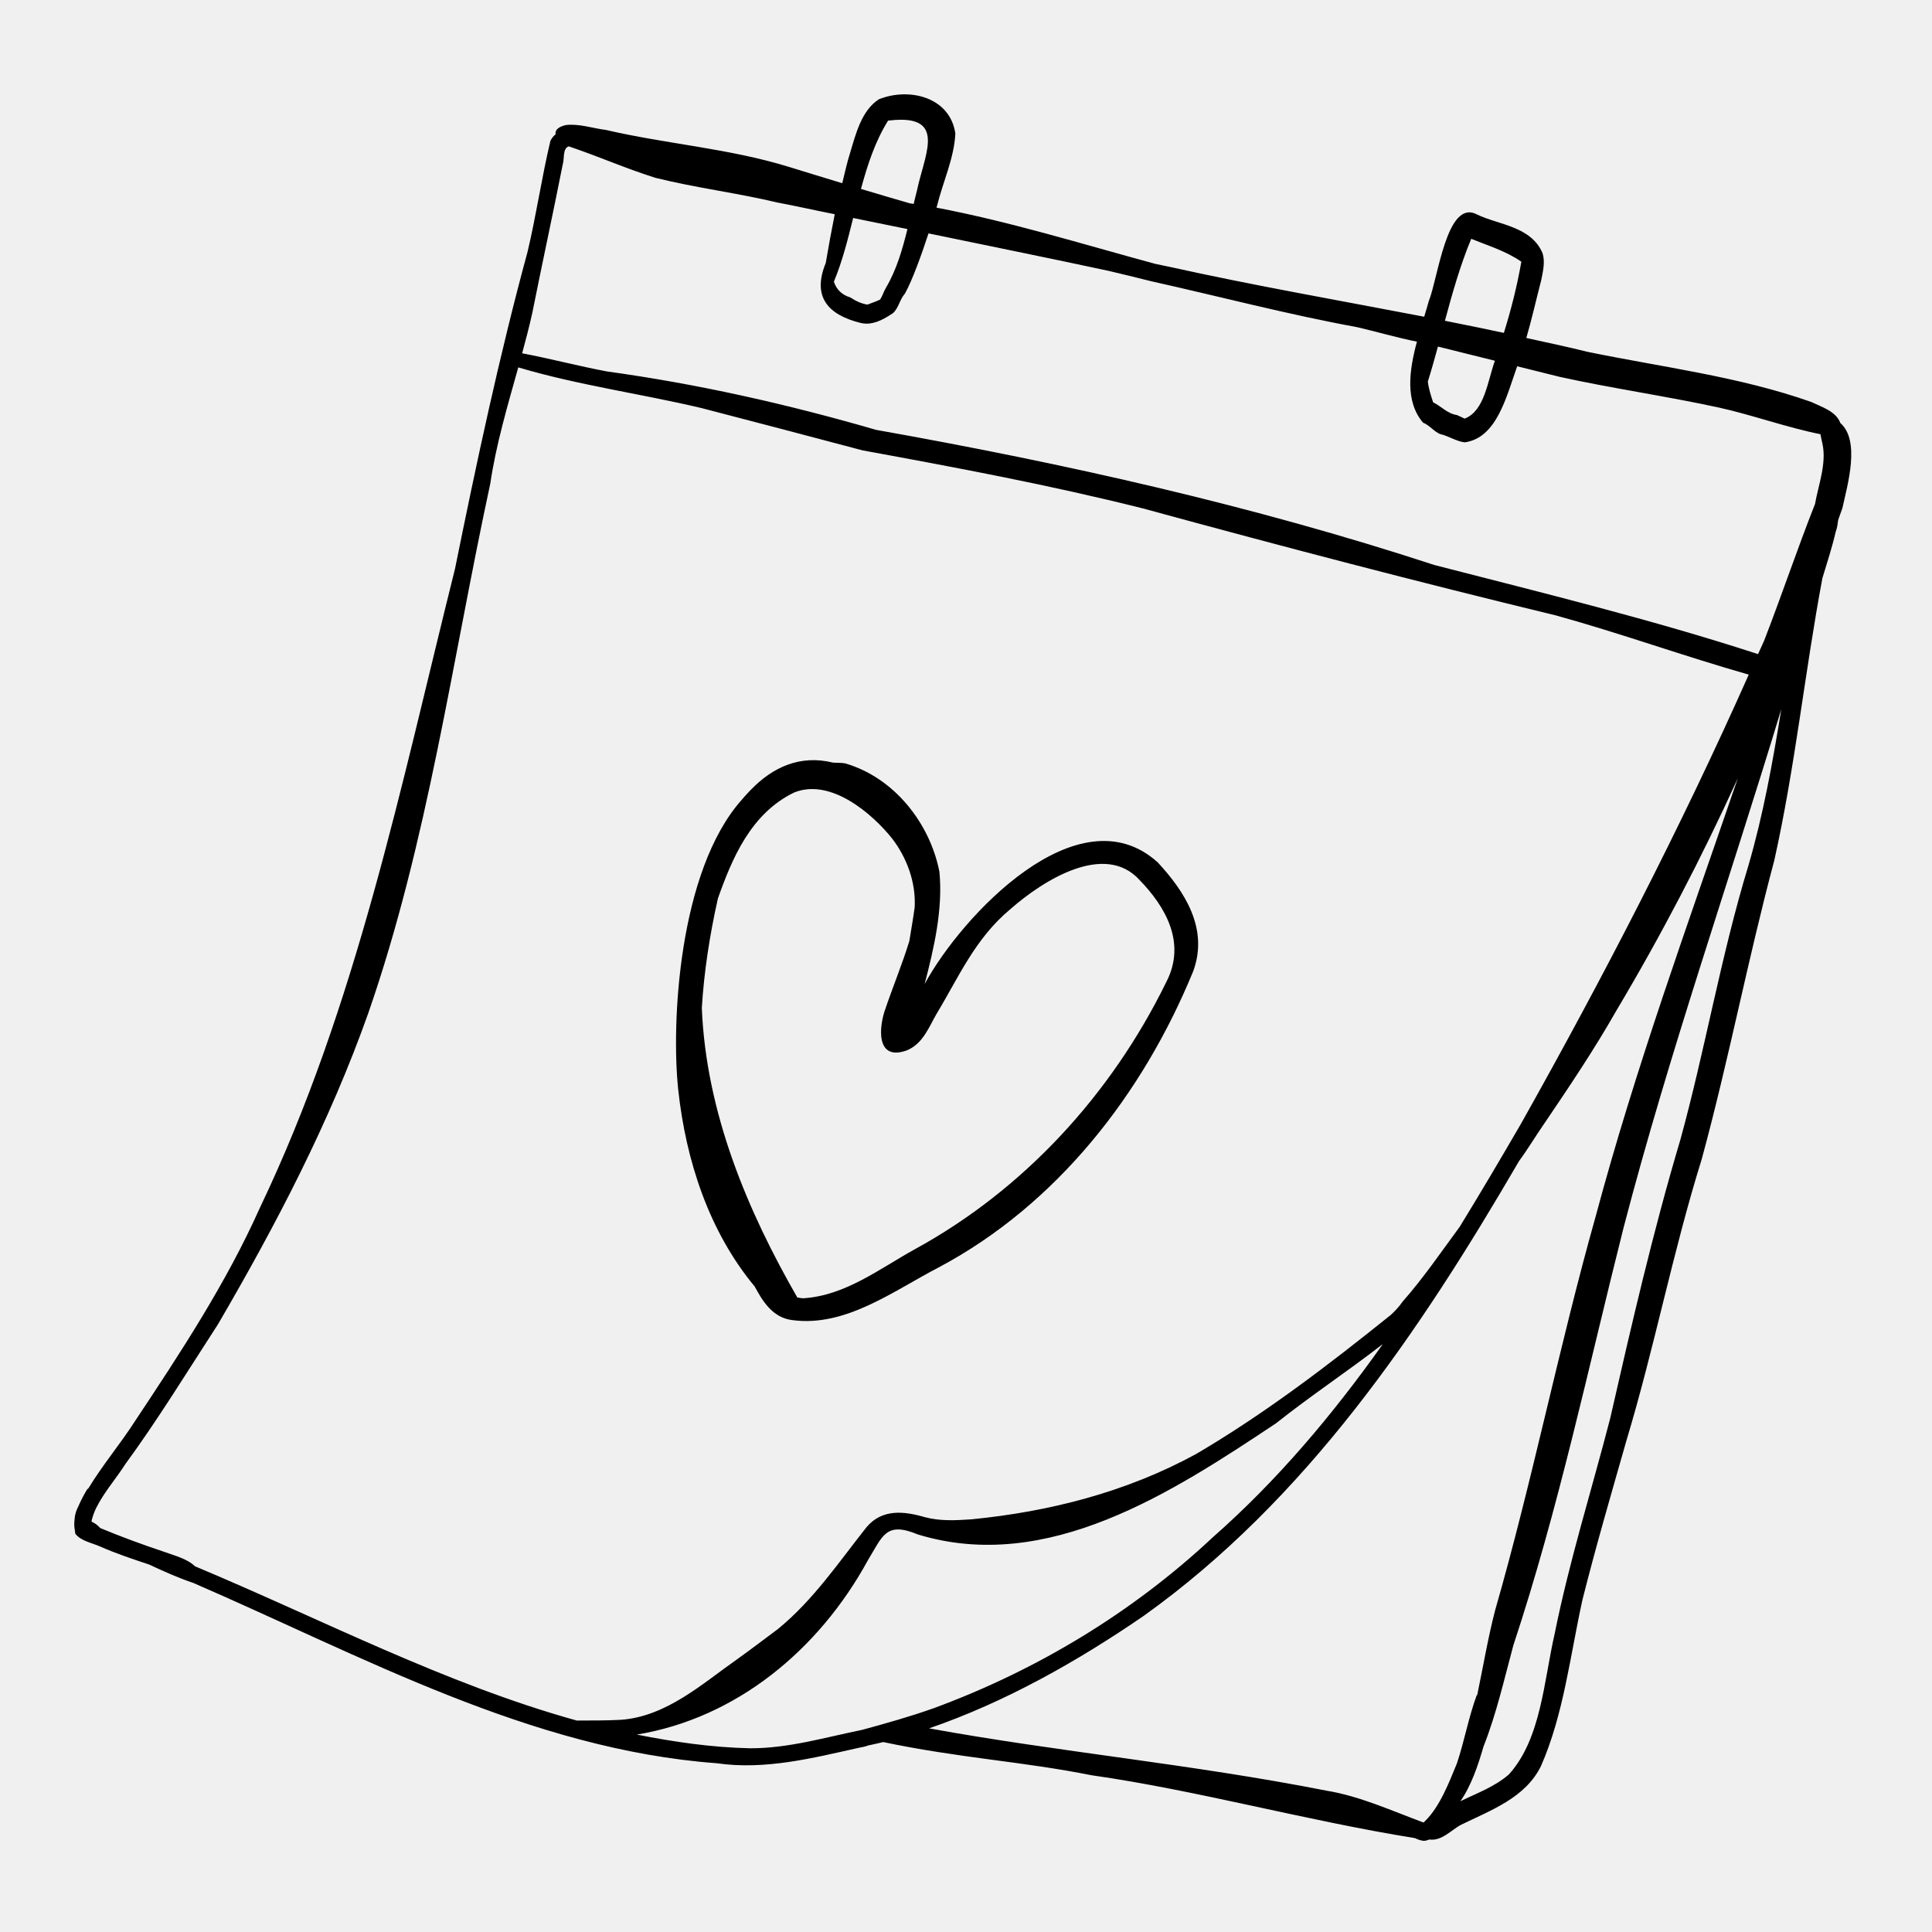
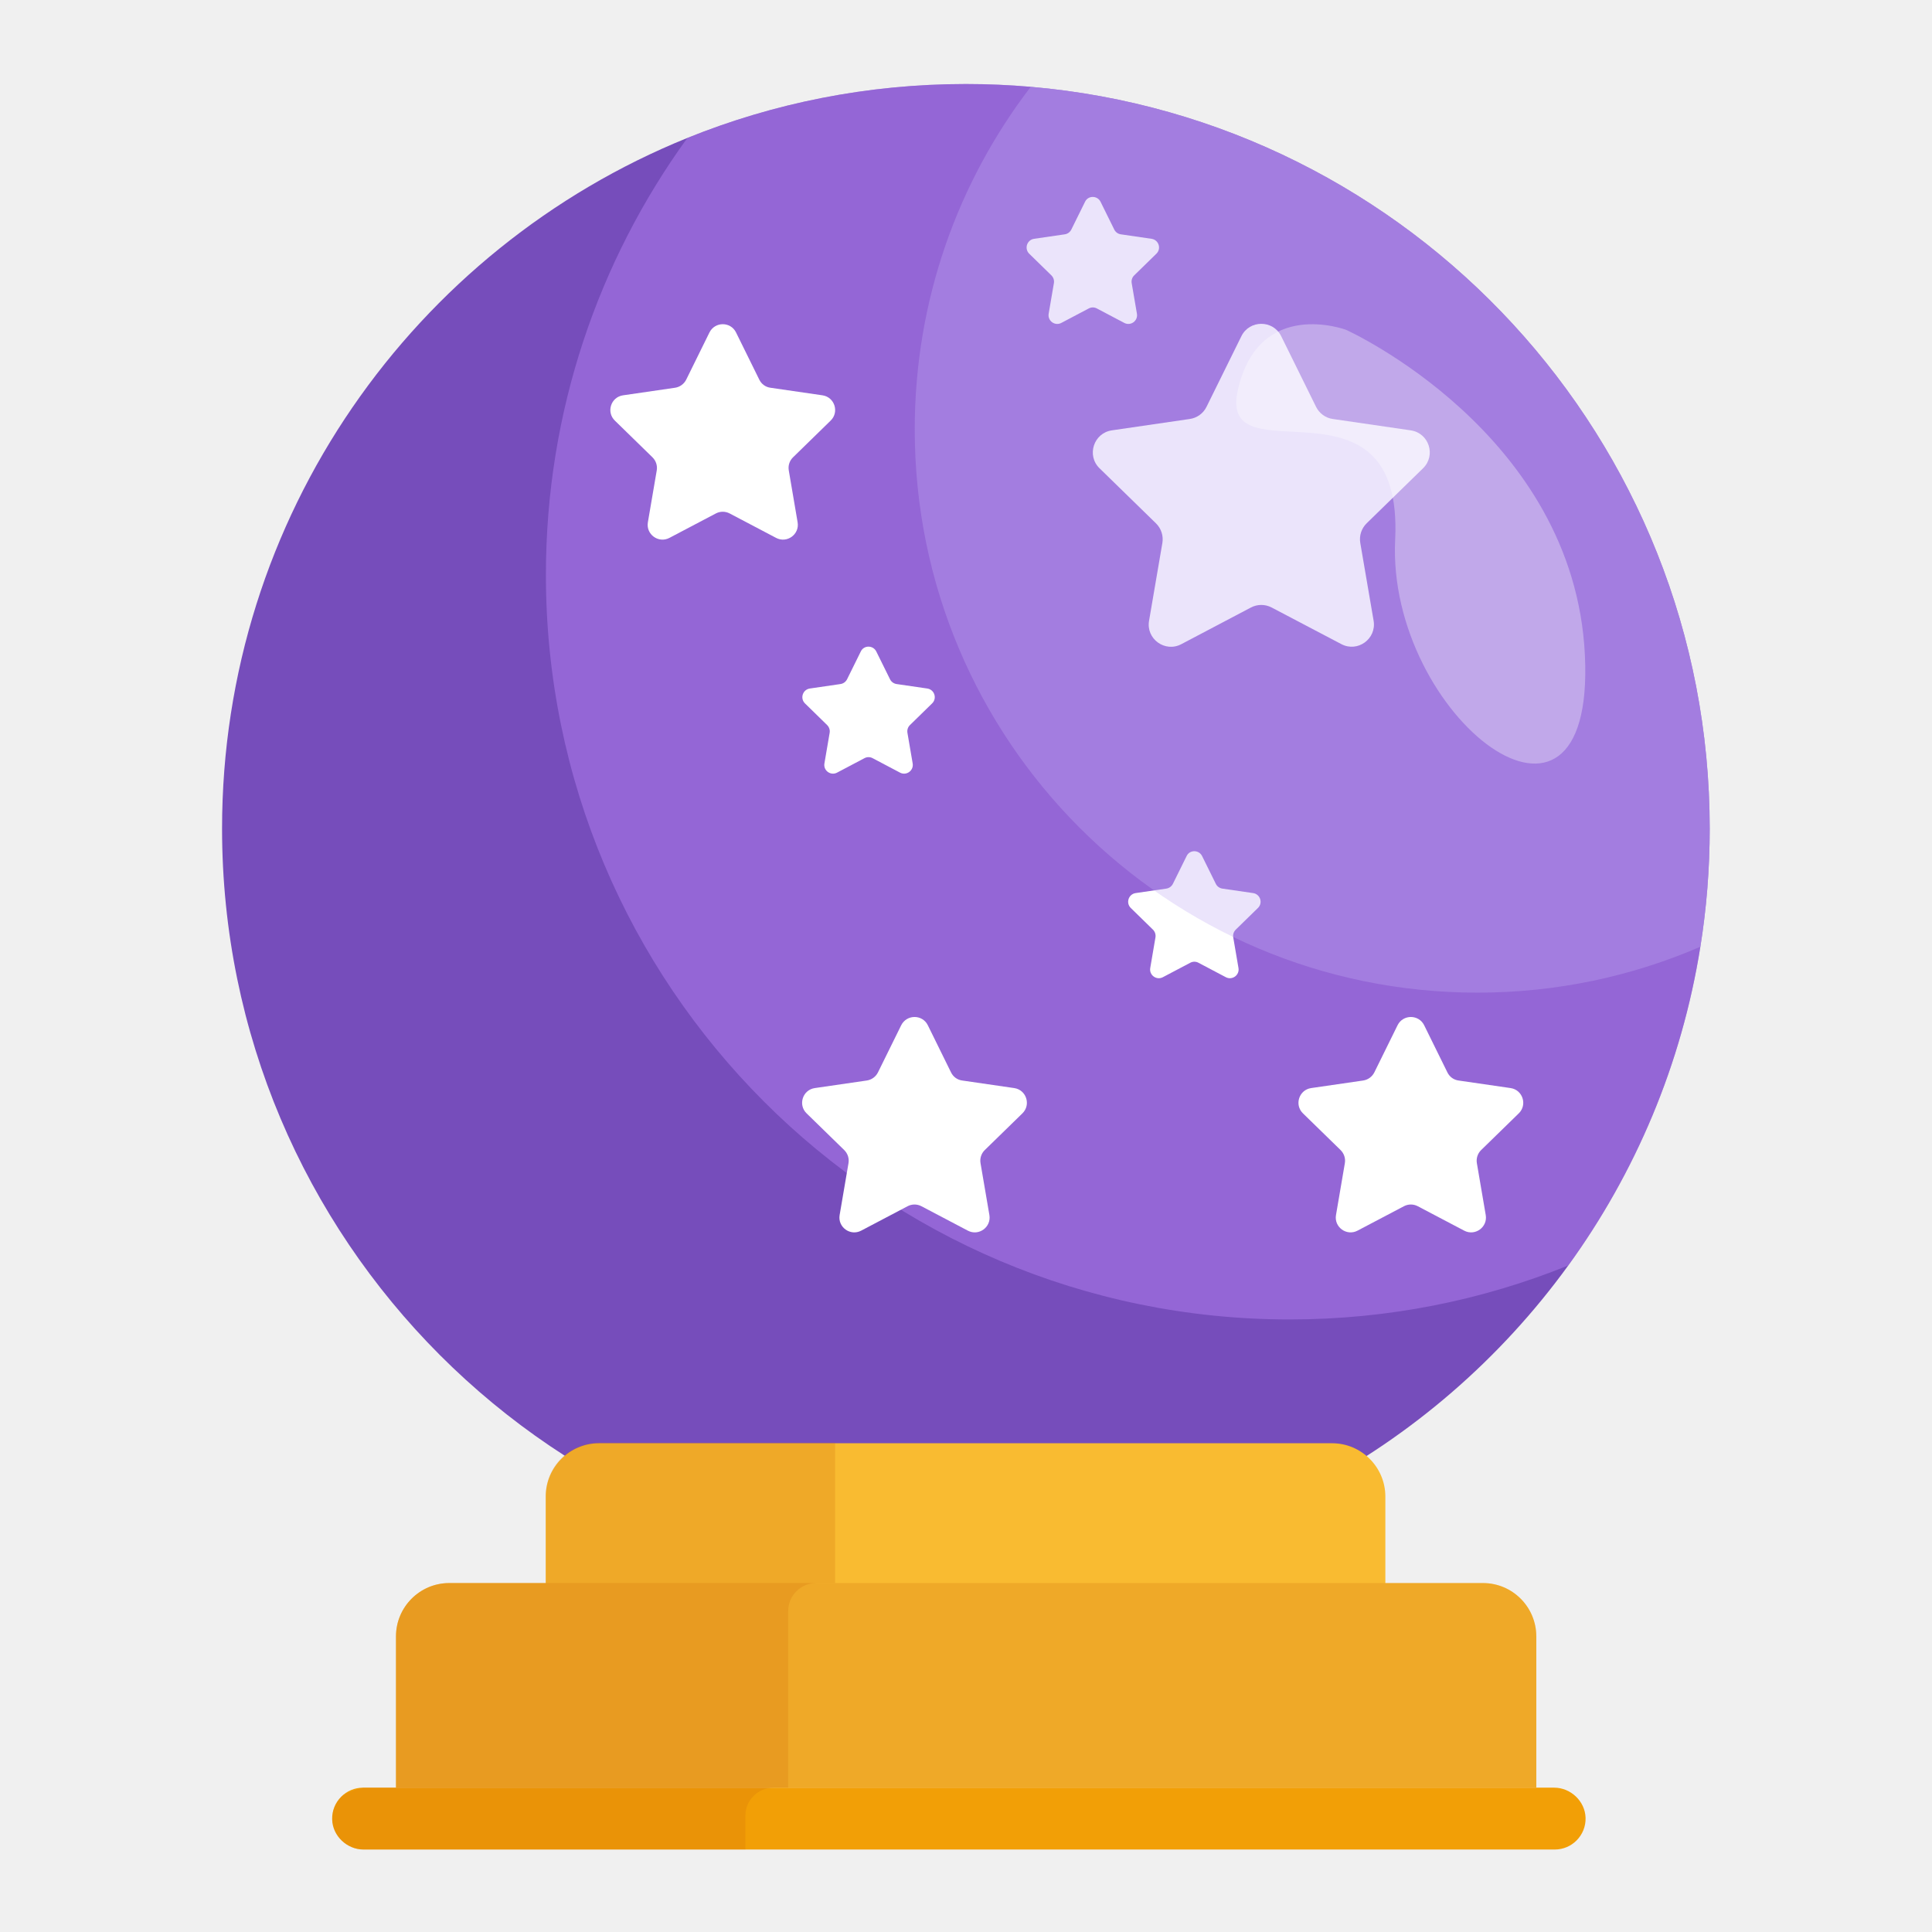
<svg xmlns="http://www.w3.org/2000/svg" width="500" zoomAndPan="magnify" viewBox="0 0 375 375" height="500" preserveAspectRatio="xMidYMid meet" version="1.0">
  <defs>
-     <clipPath id="631de1e7bf">
-       <path d="M 14.379 18 L 360 18 L 360 357.836 L 14.379 357.836 Z M 14.379 18 " clip-rule="nonzero" />
+     <clipPath id="9b38258d91">
+       <path d="M 43.102 16.277 L 331.852 16.277 L 331.852 306 L 43.102 306 Z M 43.102 16.277 " clip-rule="nonzero" />
+     </clipPath>
+     <clipPath id="c61dfcd578">
+       <path d="M 105 16.277 L 331.852 16.277 L 331.852 257 L 105 257 Z M 105 16.277 " clip-rule="nonzero" />
+     </clipPath>
+     <clipPath id="27795bd43e">
+       <path d="M 177 16.277 L 331.852 16.277 L 331.852 193 L 177 193 Z M 177 16.277 " clip-rule="nonzero" />
    </clipPath>
  </defs>
-   <g clip-path="url(#631de1e7bf)">
-     <path fill="#000000" d="M 357.215 82.109 C 356.367 79.836 353.629 79.012 351.586 78.031 C 337.539 73.066 322.645 71.281 308.094 68.281 C 304.176 67.297 300.207 66.477 296.258 65.602 C 297.324 61.934 298.168 58.168 299.133 54.461 C 299.473 52.762 299.938 50.902 299.426 49.191 C 297.23 43.902 290.871 43.664 286.684 41.629 C 280.809 38.504 279.125 54.035 277.324 58.453 C 277.062 59.406 276.754 60.426 276.434 61.477 C 259.914 58.301 243.309 55.414 226.918 51.773 C 226.02 51.609 225.133 51.387 224.238 51.215 C 210.109 47.387 196.082 43.027 181.77 40.305 C 181.801 40.199 181.855 40.035 181.883 39.934 C 183.027 35.285 185.203 30.695 185.434 25.922 C 184.406 18.824 176.469 16.91 170.586 19.27 C 167.207 21.465 166.109 26.012 165.004 29.672 C 164.383 31.609 163.973 33.594 163.48 35.562 C 160.059 34.516 156.633 33.484 153.215 32.418 C 141.605 28.82 129.438 27.969 117.637 25.227 C 115.051 24.91 112.383 23.953 109.793 24.277 C 108.176 24.672 107.715 25.363 107.84 26.074 C 107.422 26.406 107.074 26.832 106.832 27.348 C 105.141 34.449 104.094 41.758 102.398 48.879 C 96.898 69.109 92.48 89.848 88.309 110.434 C 77.84 152.312 69.207 195.215 50.449 234.418 C 43.887 249.105 35.02 262.57 26.141 275.934 C 23.305 280.336 19.887 284.387 17.164 288.875 C 17.07 288.984 16.934 289.02 16.863 289.16 C 16.285 290.133 15.719 291.199 15.242 292.301 C 14.812 293.121 14.523 293.977 14.484 294.879 C 14.367 295.648 14.391 296.418 14.562 297.191 C 14.516 297.191 14.473 297.176 14.426 297.176 C 14.473 297.191 14.52 297.215 14.566 297.23 C 14.602 297.391 14.57 297.551 14.621 297.711 C 15.746 299.133 17.863 299.469 19.469 300.191 C 22.547 301.551 25.73 302.605 28.938 303.672 C 31.777 305 34.637 306.281 37.582 307.273 C 70.281 321.441 102.914 339.562 139.094 342.242 C 139.094 342.238 139.074 342.238 139.074 342.238 C 148.5 343.613 157.758 341.238 166.891 339.203 C 167.336 339.137 167.965 339.008 168.547 338.785 C 169.516 338.566 170.488 338.379 171.445 338.133 C 178.328 339.594 185.324 340.605 192.391 341.547 C 198.852 342.41 205.363 343.273 211.863 344.574 C 232.379 347.5 253.223 353.328 274.656 356.781 C 275.184 357.043 275.684 357.211 276.156 357.281 C 276.207 357.289 276.258 357.293 276.309 357.297 C 276.73 357.344 277.078 357.141 277.461 357.047 C 279.855 357.395 281.723 355.152 283.637 354.164 C 289.445 351.332 296.07 348.949 299.094 342.809 C 303.52 332.754 304.75 321.371 307.164 310.473 C 309.766 300.133 312.754 289.918 315.668 279.688 C 321.117 261.625 324.688 242.988 330.309 224.977 C 335.551 205.711 339.25 186.223 344.387 167.008 C 348.441 148.852 350.309 130.434 353.727 112.219 C 354.633 109.23 355.605 106.27 356.312 103.207 C 356.598 102.465 356.684 101.707 356.785 100.949 C 357.066 100.199 357.293 99.426 357.594 98.68 C 358.625 94.023 361.109 85.547 357.215 82.109 Z M 285.566 46.352 C 288.852 47.699 292.262 48.703 295.293 50.793 C 294.477 55.469 293.309 60.102 291.898 64.613 C 288.094 63.805 284.281 63.012 280.457 62.262 C 281.914 56.863 283.426 51.488 285.566 46.352 Z M 279.102 67.27 C 282.797 68.191 286.473 69.094 290.16 70.02 C 288.73 73.988 288.168 79.758 284.285 81.254 C 283.781 81.027 283.289 80.766 282.785 80.559 C 280.984 80.309 279.766 78.883 278.164 78.078 C 277.762 76.824 277.305 75.496 277.141 74.062 C 277.844 71.816 278.48 69.547 279.102 67.27 Z M 176.133 44.465 C 175.152 48.441 174.02 52.371 171.965 55.848 C 171.508 56.59 171.309 57.449 170.812 58.152 C 170.055 58.527 169.34 58.746 168.371 59.121 C 167.18 58.941 166.074 58.41 165.051 57.734 C 163.477 57.258 162.387 56.27 161.855 54.676 C 163.504 50.707 164.555 46.512 165.594 42.312 C 169.109 43.016 172.621 43.742 176.133 44.465 Z M 172.367 23.422 L 172.367 23.414 C 173.305 23.301 174.133 23.242 174.871 23.242 C 183.309 23.246 179.332 30.469 177.984 36.98 C 177.754 37.832 177.555 38.715 177.344 39.582 C 177.078 39.539 176.812 39.496 176.547 39.453 C 173.398 38.539 170.254 37.621 167.113 36.672 C 168.363 32.07 169.816 27.543 172.367 23.422 Z M 103.328 60.695 C 105.246 51.074 107.332 41.512 109.23 31.891 C 109.594 30.848 109.148 28.801 110.402 28.41 C 110.523 28.453 110.648 28.512 110.766 28.539 C 116.41 30.449 121.359 32.672 127.23 34.52 C 135.109 36.484 143.219 37.461 151.125 39.363 C 151.102 39.359 151.074 39.352 151.051 39.348 C 150.965 39.328 150.883 39.309 150.797 39.289 C 154.547 40 158.277 40.84 162.023 41.582 C 161.391 44.727 160.82 47.887 160.273 51.062 C 157.594 57.586 160.676 61.105 167.043 62.68 C 167.438 62.777 167.824 62.82 168.207 62.82 C 170.039 62.82 171.766 61.828 173.348 60.762 C 174.465 59.719 174.637 58.098 175.652 56.98 C 177.062 54.438 178.828 49.57 180.223 45.301 C 191.852 47.719 203.5 50.062 215.121 52.562 C 217.875 53.215 220.629 53.871 223.367 54.57 C 236.652 57.531 249.973 61.043 263.367 63.492 C 267.223 64.383 271.094 65.531 275.023 66.316 C 273.52 71.922 272.691 77.879 276.207 82.039 C 277.441 82.508 278.293 83.727 279.492 84.238 C 281.148 84.609 282.629 85.652 284.285 85.859 C 290.504 85.027 292.371 77.047 294.484 71.094 C 297.234 71.785 300 72.457 302.742 73.148 C 312.508 75.316 323.629 76.922 333.754 79.133 C 340.094 80.539 346.793 82.969 353.348 84.281 C 353.453 84.945 353.621 85.594 353.758 86.25 C 354.539 89.988 352.965 94.105 352.289 97.832 C 348.84 106.578 345.824 115.57 342.406 124.383 C 342.031 125.25 341.613 126.098 341.234 126.961 C 320.59 120.242 299.43 115.082 278.41 109.668 C 243.031 98.082 206.672 89.957 170.059 83.438 C 152.852 78.453 135.613 74.555 117.793 72.094 C 112.289 71.062 106.848 69.613 101.348 68.574 C 102.059 65.961 102.742 63.34 103.328 60.695 Z M 42.289 257.074 C 53.586 237.727 63.965 217.859 71.492 196.625 C 83.062 163.285 87.75 128.207 95.168 93.844 C 96.297 86.199 98.516 78.773 100.598 71.309 C 112.211 74.766 124.309 76.398 136.145 79.203 C 146.445 81.875 157.125 84.68 167.461 87.426 C 185.777 90.781 203.691 94.129 221.879 98.695 C 248.512 105.977 275.16 112.953 302.012 119.457 C 314.566 122.926 326.891 127.375 339.43 130.945 C 326.188 160.715 311.195 189.68 295.223 218.117 C 291.34 224.805 287.395 231.496 283.324 238.125 C 279.719 243.012 276.305 248.039 272.23 252.66 C 271.59 253.605 270.805 254.422 269.98 255.203 C 257.895 264.918 245.531 274.375 232.148 282.23 C 218.691 289.578 203.77 293.41 188.57 294.898 C 185.523 295.109 182.422 295.273 179.469 294.469 C 175.426 293.297 171.234 292.852 168.215 296.398 C 162.801 303.223 157.906 310.539 151.016 316.176 C 148.527 318.023 145.922 320.023 143.211 321.965 C 136.305 326.805 129.426 333.125 120.586 333.809 C 117.723 333.969 114.836 333.941 111.953 333.957 C 86.422 326.879 62.219 314.207 37.836 304.012 C 36.316 302.535 33.926 301.965 31.945 301.234 C 27.801 299.859 23.566 298.301 19.469 296.602 C 18.984 296.082 18.438 295.625 17.766 295.352 C 17.785 295.227 17.805 295.102 17.832 294.977 C 18.027 294.203 18.312 293.445 18.664 292.703 C 18.859 292.332 19.062 291.961 19.262 291.594 C 20.723 289.031 22.781 286.625 24.328 284.184 C 30.672 275.523 36.422 266.105 42.289 257.074 Z M 145.59 339.34 C 138.102 339.176 130.809 338.105 123.602 336.68 C 142.883 333.5 158.91 320.309 168.445 302.867 C 171.336 298.117 171.941 295.258 178.152 297.836 C 203.301 305.52 227.547 289.66 247.691 276.25 C 254.312 270.98 261.465 266.25 268.191 261.043 C 268.25 261 268.309 260.977 268.371 260.934 C 258.711 274.535 247.992 287.316 235.391 298.398 C 219.832 312.977 201.254 324.191 181.23 331.562 C 176.66 333.184 172.016 334.492 167.352 335.762 C 160.141 337.223 153.027 339.367 145.59 339.34 Z M 180.422 335.488 C 180.395 335.484 180.363 335.477 180.336 335.473 C 195.172 330.371 209.207 322.414 221.945 313.672 C 253.484 291.16 275.504 258.59 294.738 225.543 C 294.77 225.492 294.797 225.438 294.828 225.387 C 296.52 223.098 298.004 220.594 299.582 218.32 C 304.461 211.117 309.398 203.793 313.727 196.176 C 322.426 181.574 330.281 166.504 337.312 151.051 C 327.637 179.297 317.453 207.227 309.727 236.07 C 302.586 261.398 297.492 287.215 290.195 312.586 C 288.793 317.996 287.875 323.531 286.73 328.996 C 286.703 329.035 286.645 329.023 286.621 329.062 C 285.055 333.316 284.234 337.941 282.793 342.254 C 281.262 345.984 279.48 350.656 276.613 353.461 C 276.508 353.555 276.41 353.656 276.305 353.75 C 270.07 351.445 263.914 348.617 257.504 347.574 C 231.121 342.383 205.344 340.031 180.422 335.488 Z M 339.336 168.109 C 334.023 185.555 330.992 203.637 326.156 221.227 C 320.871 238.945 316.668 257.18 312.535 275.316 C 308.938 289.242 304.613 302.93 301.762 317.098 C 299.66 326.23 299.145 337.48 292.879 344.41 C 290.172 346.781 286.707 348.039 283.465 349.617 C 283.469 349.613 283.469 349.605 283.473 349.602 C 285.594 346.543 286.902 342.609 287.945 339.012 C 290.461 332.637 291.93 326.066 293.738 319.367 C 302.586 292.629 308.238 265.613 315.133 238.297 C 323.984 204.336 335.578 171.234 345.75 137.645 C 344.09 147.887 342.262 158.105 339.336 168.109 Z M 339.336 168.109 " fill-opacity="1" fill-rule="nonzero" />
+   <g clip-path="url(#9b38258d91)">
+     <path fill="#764dbb" d="M 331.852 160.828 C 331.852 168.637 331.238 176.289 330.039 183.762 C 326.406 206.609 317.41 227.68 304.402 245.625 C 278.16 281.82 235.566 305.352 187.469 305.352 C 107.738 305.352 43.102 240.648 43.102 160.828 C 43.102 100.156 80.461 48.211 133.398 26.781 C 150.102 20.027 168.348 16.309 187.469 16.309 C 191.715 16.309 195.926 16.492 200.078 16.852 C 273.906 23.246 331.852 85.262 331.852 160.828 Z M 331.852 160.828 " fill-opacity="1" fill-rule="nonzero" />
  </g>
-   <path fill="#000000" d="M 257.277 347.52 C 257.352 347.531 257.43 347.559 257.504 347.574 C 257.508 347.574 257.512 347.574 257.512 347.574 C 257.469 347.559 257.402 347.543 257.277 347.52 Z M 257.277 347.52 " fill-opacity="1" fill-rule="nonzero" />
-   <path fill="#000000" d="M 146.5 249.73 C 147.992 252.508 149.949 255.762 153.754 256.227 C 164.145 257.637 173.367 250.574 182.27 245.965 C 205.07 233.824 221.82 212.406 231.609 188.496 C 234.633 180.246 229.953 173.027 224.699 167.371 C 209.324 153.512 186.609 177.816 179.473 191 C 181.309 183.949 183.039 176.477 182.34 169.207 C 180.527 159.906 173.672 150.961 164.023 148.164 C 163.195 148.027 162.461 148.082 161.668 148.02 C 155.359 146.465 150.016 148.859 145.719 153.32 C 145.488 153.527 145.293 153.785 145.074 154.004 C 144.715 154.402 144.348 154.773 144.008 155.195 C 131.648 169.051 130.266 198.801 131.648 211.551 C 133.137 225.297 137.629 239.059 146.5 249.73 Z M 181.832 196.703 C 186.016 189.82 189.219 182.207 196.066 176.504 C 202.625 170.723 214.441 163.426 221.156 170.777 C 226.199 175.957 230.348 183.02 226.344 190.672 C 215.641 212.523 198.668 230.922 177.652 242.43 C 170.645 246.293 164.102 251.48 155.875 252 C 155.5 251.977 155.129 251.898 154.758 251.84 C 145.219 235.246 137.059 216.141 136.223 195.648 C 136.648 188.637 137.75 181.488 139.344 174.398 C 142.09 166.645 145.73 157.883 154.16 153.816 C 161.273 150.969 169.332 157.973 173.133 162.723 C 176.008 166.445 177.809 171.281 177.535 176.137 C 177.238 178.293 176.859 180.477 176.5 182.668 C 175.121 187.16 173.281 191.594 171.859 195.797 C 170.59 199.25 169.934 206.027 175.965 203.898 C 179.152 202.625 180.309 199.328 181.832 196.703 Z M 181.832 196.703 " fill-opacity="1" fill-rule="nonzero" />
+   <g clip-path="url(#c61dfcd578)">
+     <path fill="#bb87f9" d="M 331.852 160.828 C 331.852 168.637 331.238 176.289 330.039 183.762 C 326.406 206.609 317.41 227.68 304.402 245.625 C 287.699 252.379 269.441 256.105 250.328 256.105 C 170.598 256.105 105.961 191.402 105.961 111.586 C 105.961 79.902 116.145 50.613 133.41 26.793 C 150.102 20.027 168.348 16.309 187.469 16.309 C 191.715 16.309 195.926 16.492 200.078 16.852 C 273.906 23.246 331.852 85.262 331.852 160.828 Z M 331.852 160.828 " fill-opacity="0.44" fill-rule="nonzero" />
+   </g>
+   <path fill="#ffffff" d="M 142.867 64.535 L 147.379 73.691 C 147.793 74.547 148.602 75.137 149.547 75.262 L 159.641 76.73 C 161.992 77.074 162.938 79.973 161.23 81.637 L 153.93 88.762 C 153.25 89.418 152.938 90.375 153.102 91.312 L 154.816 101.367 C 155.223 103.723 152.754 105.512 150.645 104.406 L 141.625 99.66 C 140.781 99.219 139.789 99.219 138.949 99.66 L 129.93 104.406 C 127.816 105.512 125.348 103.723 125.754 101.367 L 127.473 91.312 C 127.633 90.375 127.32 89.43 126.641 88.762 L 119.34 81.637 C 117.633 79.973 118.578 77.074 120.934 76.73 L 131.023 75.262 C 131.957 75.125 132.766 74.535 133.191 73.691 L 137.703 64.535 C 138.773 62.391 141.82 62.391 142.867 64.535 Z M 142.867 64.535 " fill-opacity="1" fill-rule="nonzero" />
+   <path fill="#ffffff" d="M 276.43 199 L 280.941 208.156 C 281.355 209.012 282.164 209.602 283.109 209.727 L 293.203 211.195 C 295.555 211.539 296.5 214.438 294.793 216.102 L 287.492 223.223 C 286.812 223.883 286.5 224.84 286.66 225.777 L 288.379 235.832 C 288.785 238.188 286.316 239.977 284.203 238.871 L 275.184 234.125 C 274.344 233.684 273.352 233.684 272.508 234.125 L 263.488 238.871 C 261.379 239.977 258.91 238.188 259.316 235.832 L 261.035 225.777 C 261.195 224.84 260.883 223.895 260.203 223.223 L 252.902 216.102 C 251.195 214.438 252.141 211.539 254.492 211.195 L 264.586 209.727 C 265.52 209.59 266.328 209 266.754 208.156 L 271.266 199 C 272.324 196.863 275.371 196.863 276.43 199 Z M 276.43 199 " fill-opacity="1" fill-rule="nonzero" />
+   <path fill="#ffffff" d="M 180.09 199 L 184.598 208.156 C 185.016 209.012 185.82 209.602 186.766 209.727 L 196.859 211.195 C 199.211 211.539 200.156 214.438 198.449 216.102 L 191.148 223.223 C 190.469 223.883 190.156 224.84 190.32 225.777 L 192.039 235.832 C 192.441 238.188 189.973 239.977 187.863 238.871 L 178.844 234.125 C 178 233.684 177.008 233.684 176.168 234.125 L 167.148 238.871 C 165.039 239.977 162.57 238.188 162.973 235.832 L 164.691 225.777 C 164.852 224.84 164.543 223.895 163.859 223.223 L 156.559 216.102 C 154.852 214.438 155.797 211.539 158.152 211.195 L 168.242 209.727 C 169.18 209.59 169.984 209 170.41 208.156 L 174.922 199 C 175.996 196.863 179.039 196.863 180.09 199 Z M 180.09 199 " fill-opacity="1" fill-rule="nonzero" />
+   <path fill="#ffffff" d="M 170.09 126.457 L 172.754 131.848 C 172.996 132.348 173.48 132.691 174.035 132.773 L 179.984 133.641 C 181.379 133.848 181.934 135.555 180.918 136.535 L 176.617 140.738 C 176.215 141.133 176.039 141.688 176.133 142.242 L 177.148 148.176 C 177.391 149.562 175.938 150.625 174.691 149.965 L 169.375 147.16 C 168.879 146.895 168.289 146.895 167.793 147.16 L 162.477 149.965 C 161.23 150.625 159.777 149.562 160.02 148.176 L 161.035 142.242 C 161.129 141.688 160.941 141.133 160.551 140.738 L 156.25 136.535 C 155.246 135.555 155.797 133.848 157.184 133.641 L 163.133 132.773 C 163.688 132.691 164.16 132.348 164.414 131.848 L 167.078 126.457 C 167.668 125.199 169.465 125.199 170.09 126.457 Z M 170.09 126.457 " fill-opacity="1" fill-rule="nonzero" />
+   <path fill="#ffffff" d="M 233.328 166.164 L 235.992 171.555 C 236.234 172.051 236.719 172.398 237.273 172.48 L 243.227 173.348 C 244.621 173.555 245.176 175.262 244.16 176.242 L 239.855 180.445 C 239.453 180.84 239.281 181.395 239.371 181.949 L 240.387 187.883 C 240.629 189.27 239.176 190.328 237.93 189.672 L 232.613 186.867 C 232.117 186.602 231.531 186.602 231.035 186.867 L 225.715 189.672 C 224.473 190.328 223.02 189.27 223.262 187.883 L 224.273 181.949 C 224.367 181.395 224.184 180.84 223.789 180.445 L 219.488 176.242 C 218.484 175.262 219.039 173.555 220.422 173.348 L 226.375 172.48 C 226.93 172.398 227.402 172.051 227.656 171.555 L 230.32 166.164 C 230.906 164.906 232.707 164.906 233.328 166.164 Z M 233.328 166.164 " fill-opacity="1" fill-rule="nonzero" />
+   <path fill="#ffffff" d="M 248.68 65.254 L 255.449 78.969 C 256.074 80.238 257.297 81.129 258.691 81.324 L 273.824 83.531 C 277.367 84.051 278.773 88.391 276.211 90.895 L 265.266 101.574 C 264.25 102.57 263.789 104 264.031 105.398 L 266.617 120.477 C 267.215 124 263.523 126.688 260.363 125.027 L 246.824 117.914 C 245.566 117.254 244.066 117.254 242.809 117.914 L 229.281 125.039 C 226.121 126.699 222.418 124.008 223.031 120.488 L 225.613 105.41 C 225.855 104.012 225.395 102.582 224.379 101.586 L 213.422 90.895 C 210.859 88.402 212.281 84.051 215.809 83.531 L 230.941 81.324 C 232.348 81.117 233.559 80.238 234.184 78.969 L 240.953 65.254 C 242.531 62.055 247.102 62.055 248.68 65.254 Z M 248.68 65.254 " fill-opacity="1" fill-rule="nonzero" />
+   <path fill="#ffffff" d="M 213.617 39.168 L 216.281 44.562 C 216.523 45.059 217.008 45.406 217.562 45.484 L 223.516 46.352 C 224.91 46.559 225.465 48.27 224.449 49.25 L 220.145 53.453 C 219.742 53.844 219.57 54.398 219.66 54.953 L 220.676 60.887 C 220.918 62.273 219.465 63.336 218.219 62.676 L 212.902 59.871 C 212.406 59.605 211.82 59.605 211.324 59.871 L 206.004 62.676 C 204.758 63.336 203.305 62.273 203.547 60.887 L 204.562 54.953 C 204.656 54.398 204.473 53.844 204.078 53.453 L 199.777 49.25 C 198.773 48.27 199.328 46.559 200.711 46.352 L 206.664 45.484 C 207.215 45.406 207.688 45.059 207.941 44.562 L 210.605 39.168 C 211.195 37.91 212.996 37.91 213.617 39.168 Z M 213.617 39.168 " fill-opacity="1" fill-rule="nonzero" />
+   <g clip-path="url(#27795bd43e)">
+     <path fill="#c4adf2" d="M 331.852 160.828 C 331.852 168.637 331.238 176.289 330.039 183.762 C 316.777 189.5 302.141 192.672 286.766 192.672 C 226.445 192.672 177.551 143.73 177.551 83.344 C 177.551 58.324 185.949 35.266 200.066 16.852 C 273.906 23.246 331.852 85.262 331.852 160.828 Z M 331.852 160.828 " fill-opacity="0.33" fill-rule="nonzero" />
+   </g>
+   <path fill="#ffffff" d="M 261.266 64.016 C 261.266 64.016 305.566 84.004 307.629 127.184 C 309.695 170.367 269.129 139.043 270.801 104.75 C 272.477 70.461 236.156 93.539 240.285 75.609 C 244.402 57.691 261.266 64.016 261.266 64.016 Z M 261.266 64.016 " fill-opacity="0.33" fill-rule="nonzero" />
+   <path fill="#f9bb31" d="M 268.898 290.492 L 268.898 319.852 L 105.926 319.852 L 105.926 290.492 C 105.926 284.777 110.562 280.133 116.273 280.133 L 258.555 280.133 C 264.262 280.133 268.898 284.777 268.898 290.492 Z M 268.898 290.492 " fill-opacity="1" fill-rule="nonzero" />
+   <path fill="#f9bb31" d="M 298.195 317.625 L 298.195 346.984 L 76.859 346.984 L 76.859 317.625 C 76.859 311.91 81.496 307.27 87.207 307.27 L 287.852 307.27 C 293.559 307.27 298.195 311.91 298.195 317.625 Z M 298.195 317.625 " fill-opacity="1" fill-rule="nonzero" />
+   <path fill="#ce6a0c" d="M 298.195 317.625 L 298.195 346.984 L 76.859 346.984 L 76.859 317.625 C 76.859 311.91 81.496 307.27 87.207 307.27 L 287.852 307.27 C 293.559 307.27 298.195 311.91 298.195 317.625 Z M 298.195 317.625 " fill-opacity="0.22" fill-rule="nonzero" />
+   <path fill="#f29f06" d="M 301.668 346.984 C 304.863 346.984 307.652 349.605 307.758 352.805 C 307.816 354.535 307.133 356.105 306.004 357.238 C 304.918 358.324 303.422 358.992 301.77 358.992 L 70.562 358.992 C 67.367 358.992 64.566 356.371 64.473 353.176 C 64.414 351.441 65.098 349.871 66.227 348.742 C 67.312 347.656 68.809 346.984 70.461 346.984 Z M 301.668 346.984 " fill-opacity="1" fill-rule="nonzero" />
+   <path fill="#ce6a0c" d="M 162.098 280.02 L 162.098 307.27 L 158.43 307.27 C 155.418 307.27 152.984 309.703 152.984 312.719 L 152.984 346.984 L 150.113 346.984 C 147.102 347.008 144.656 349.457 144.68 352.469 L 144.68 358.992 L 70.574 358.992 C 67.254 358.992 64.461 356.281 64.484 352.957 C 64.496 351.316 65.164 349.836 66.238 348.766 C 67.324 347.68 70.473 346.984 70.473 346.984 L 76.859 346.984 L 76.859 317.625 C 76.859 311.91 81.496 307.27 87.207 307.27 L 105.926 307.27 L 105.926 290.375 C 105.926 284.66 110.562 280.02 116.273 280.02 Z M 162.098 280.02 " fill-opacity="0.22" fill-rule="nonzero" />
</svg>
